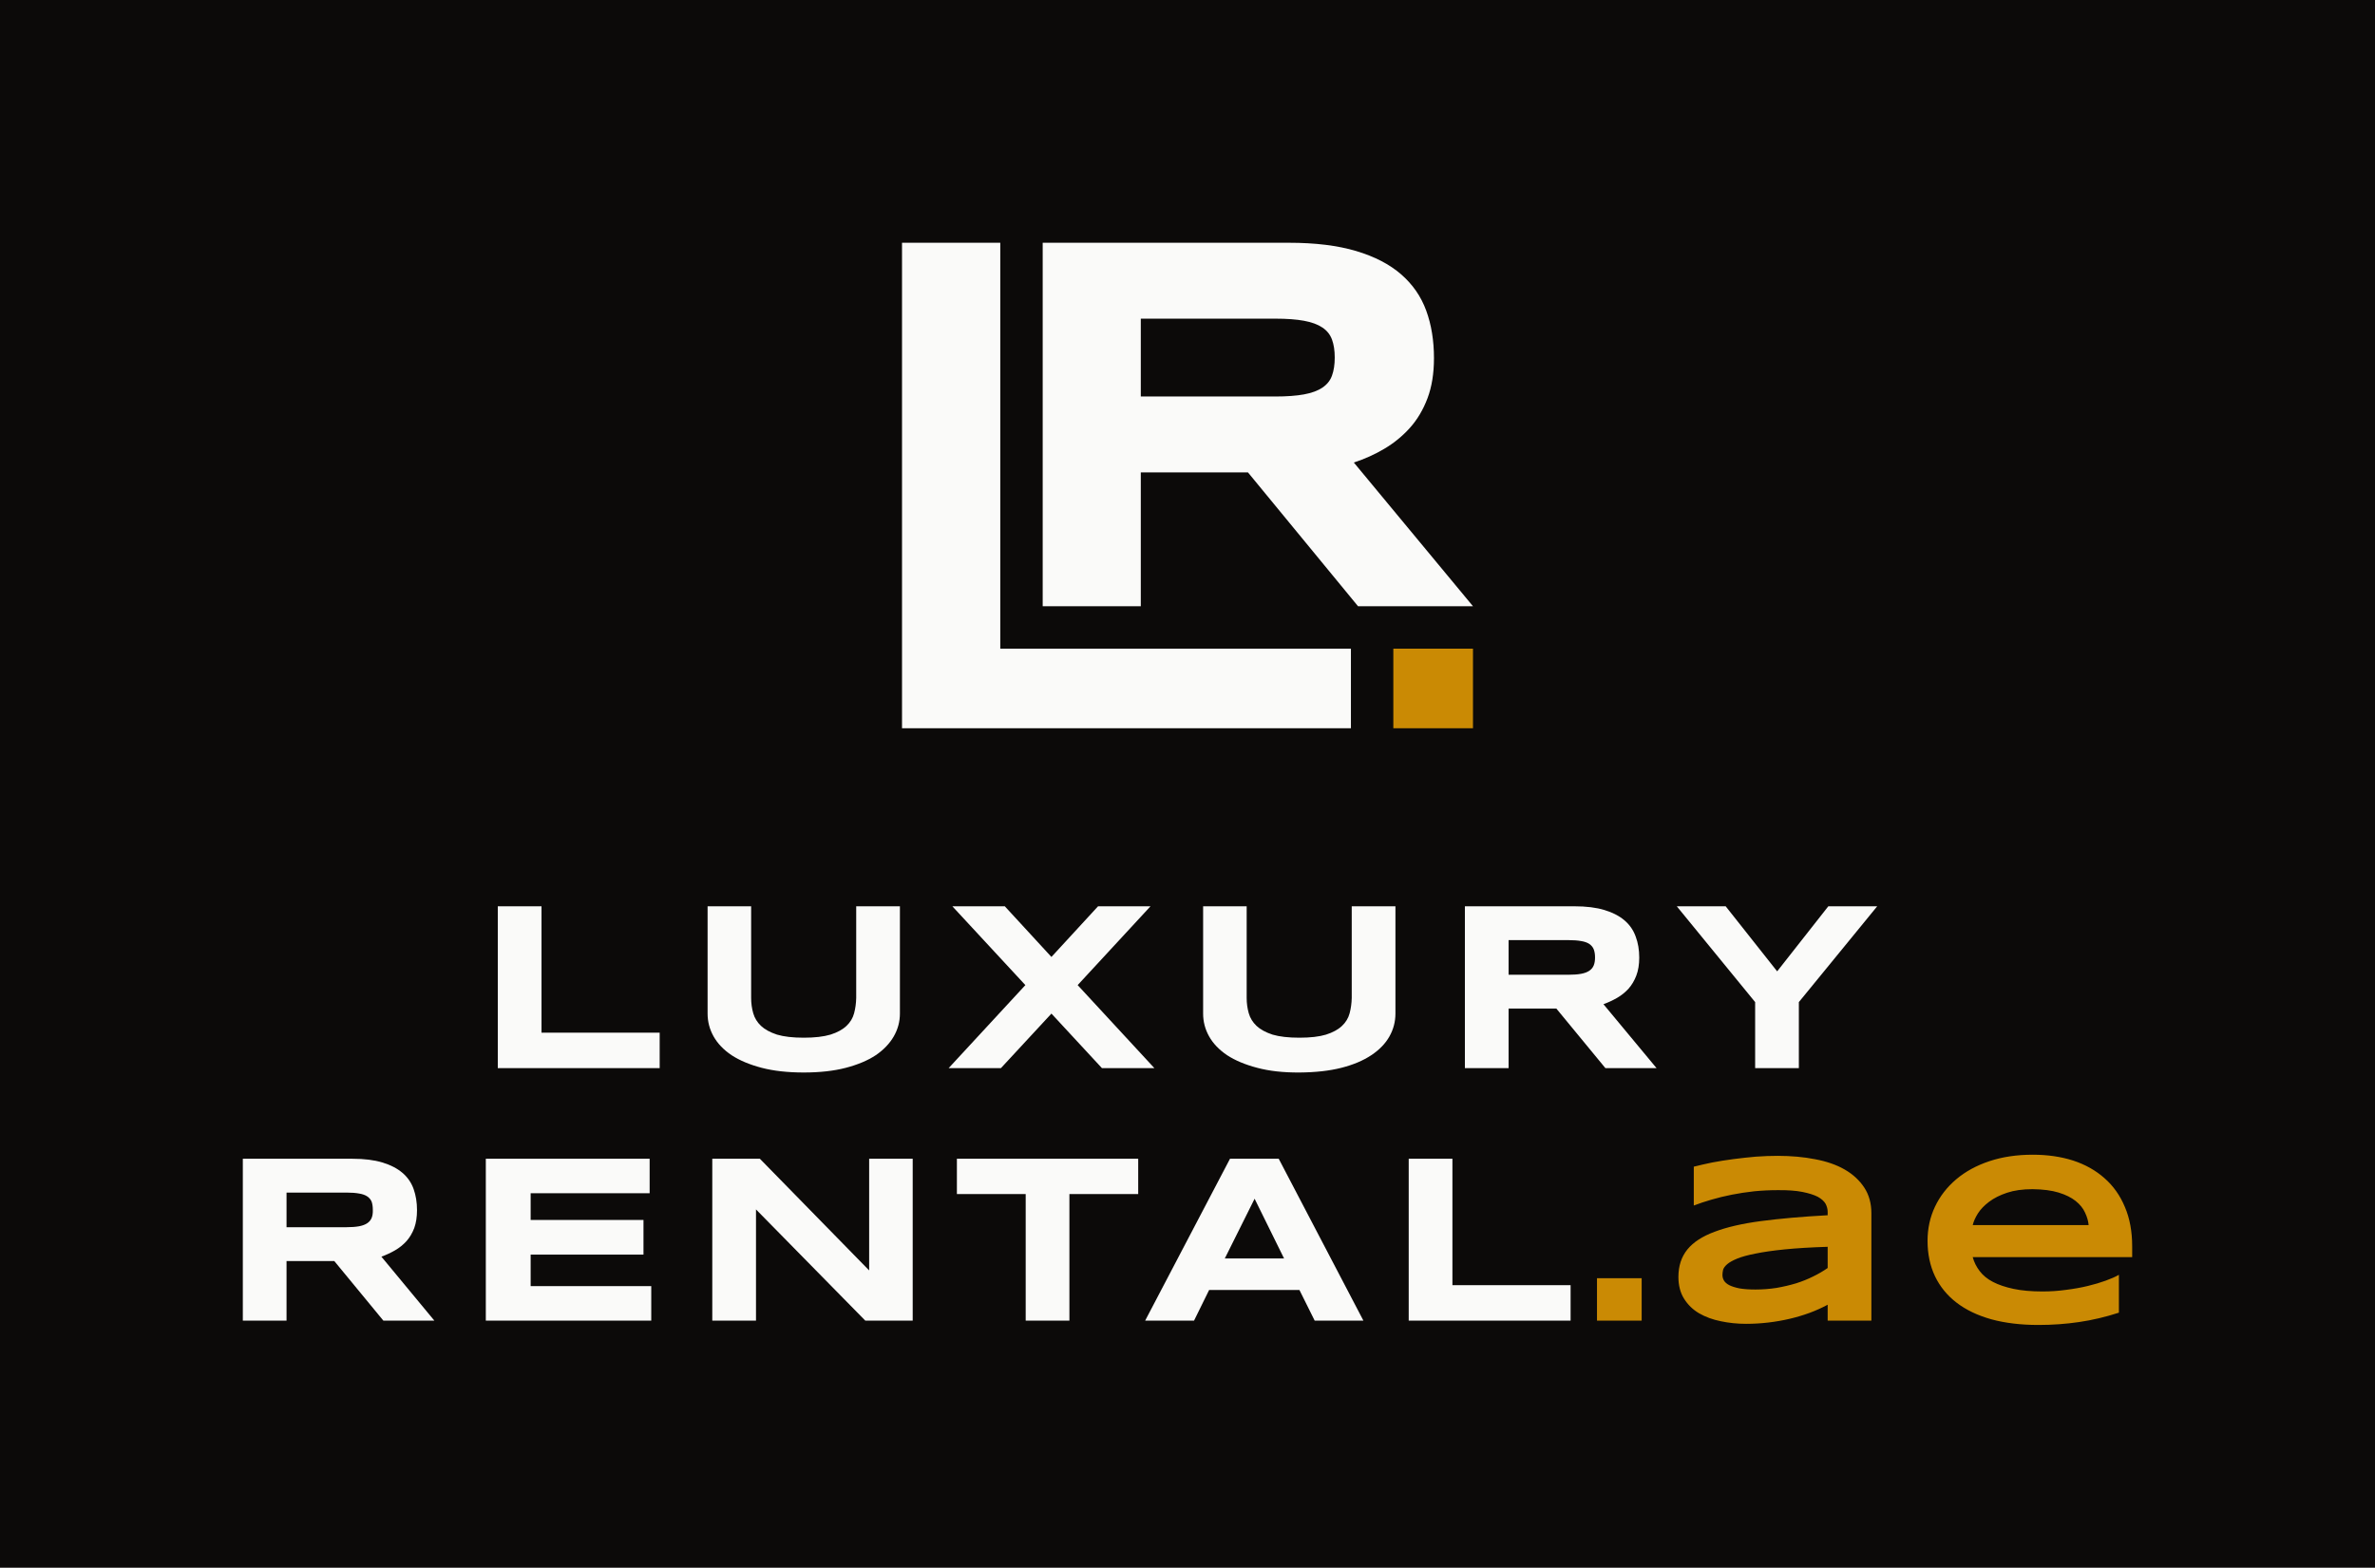
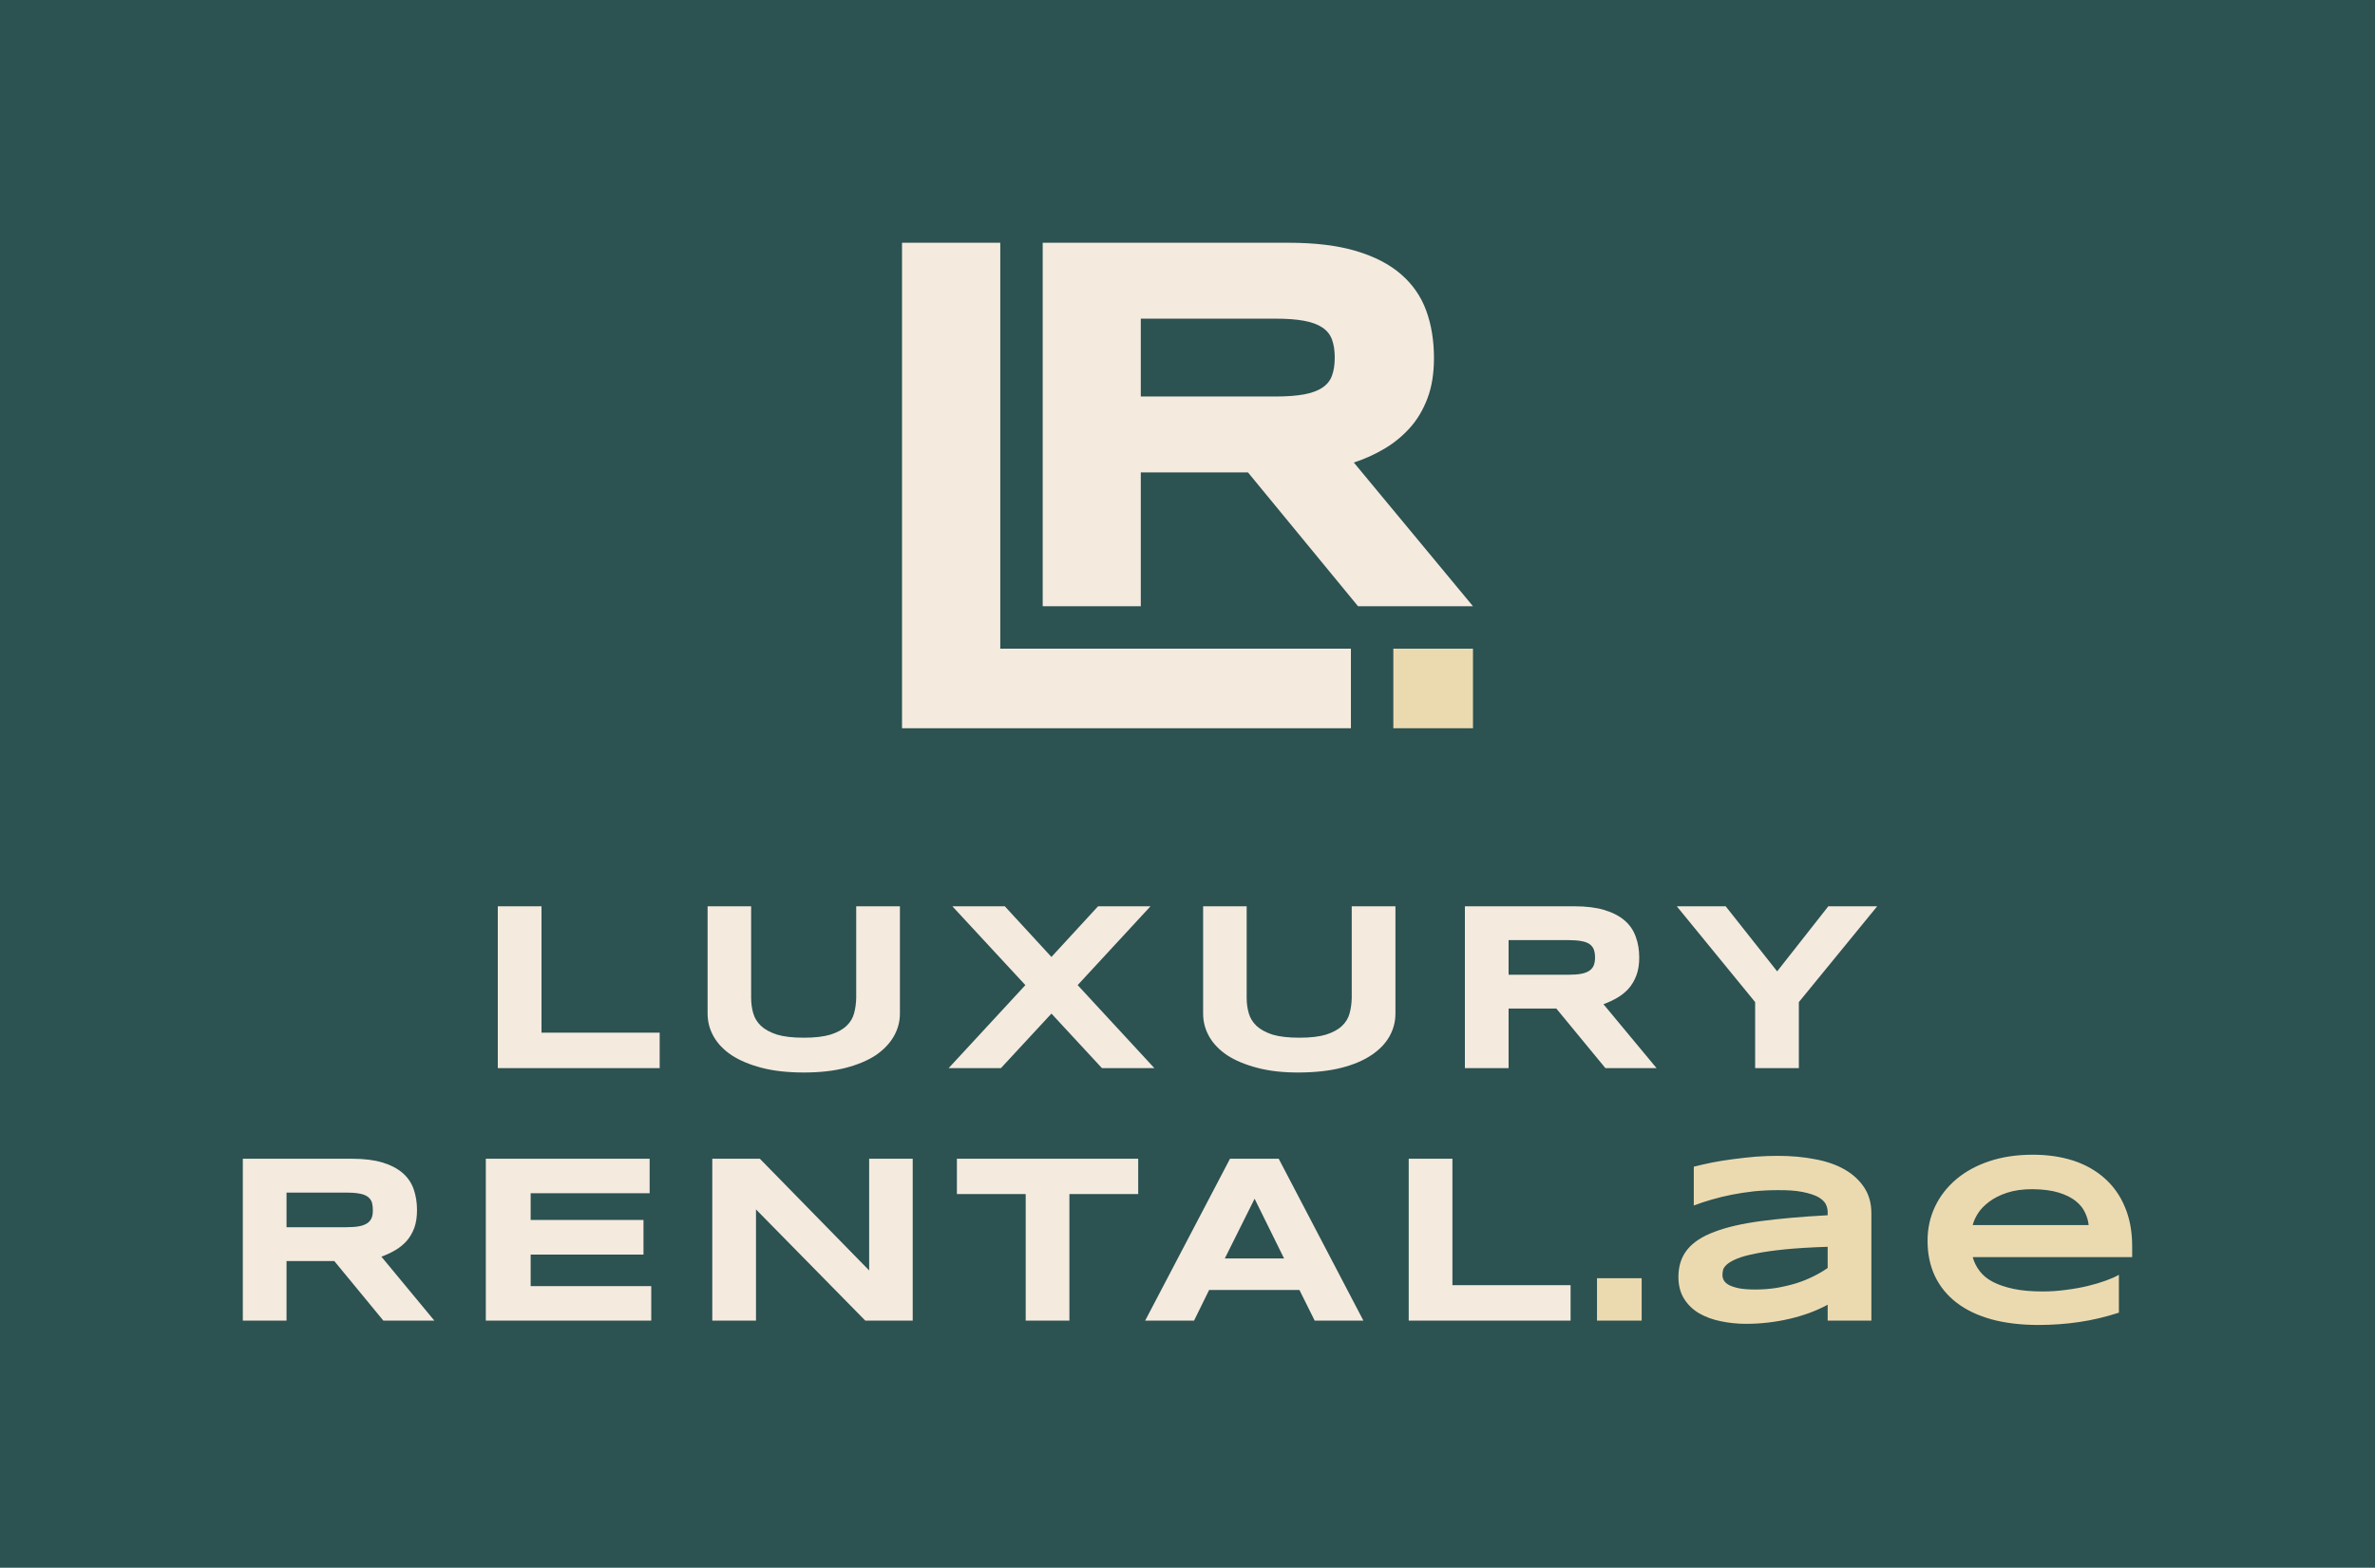
<svg xmlns="http://www.w3.org/2000/svg" role="img" viewBox="-150 -150 1467.1 968.7">
-   <path fill="#0C0A09" d="M-150-150h1467.1v968.7H-150z" />
-   <path fill="#FAFAF9" d="M407.2 300V0h60.7v300Zm0 0v-49.2h277.3V300Zm147.5-75.4h-60.6V0h152q24.5 0 41.6 5.1t27.8 14.4T731 41.9t4.8 29.4q0 14.2-4 24.8T721 114.3t-15.7 12.9-19 8.6l73.6 88.8h-71l-68-82.7h-66.2ZM674.5 70.9q0-6.5-1.7-11.1t-5.9-7.4q-4.3-2.9-11.4-4.2t-17.7-1.3h-83.1V95h83.1q10.6 0 17.7-1.3t11.4-4.2 5.9-7.4q1.7-4.6 1.7-11.2M157.5 510V410h27v78.1h73V510Zm248.4-33.7q0 7.5-3.8 14.1T391 502q-7.4 4.9-18.5 7.8t-26 2.9-26-2.9-18.6-7.8q-7.4-5-11.1-11.6t-3.7-14.1V410H314v56.6q0 5 1.3 9.5t4.8 7.8 9.9 5.4q6.4 1.9 16.5 1.9t16.5-1.9q6.3-2 9.9-5.4 3.5-3.3 4.7-7.8t1.3-9.5V410h27zm109.8-17.6 47.4 51.3h-32.4l-31.2-33.7-31.2 33.7H436l47.4-51.3-45.1-48.7h32.4l28.8 31.3 28.8-31.3h32.4ZM712 476.3q0 7.5-3.7 14.1T697.1 502t-18.5 7.8-25.9 2.9-26.1-2.9q-11.1-2.9-18.6-7.8-7.4-5-11.1-11.6t-3.7-14.1V410h26.9v56.6q0 5 1.3 9.5t4.8 7.8 9.9 5.4q6.4 1.9 16.6 1.9 10.1 0 16.4-1.9 6.3-2 9.9-5.4 3.5-3.3 4.7-7.8t1.3-9.5V410h27zm69.9 33.7h-27V410h67.7q10.9 0 18.5 2.3t12.4 6.4 6.9 10q2.2 5.8 2.2 13 0 6.4-1.8 11.1t-4.8 8.1q-3.1 3.4-7.1 5.7t-8.4 3.9l32.8 39.5h-31.6l-30.3-36.8h-29.5Zm53.4-68.4q0-2.9-.8-5-.8-2-2.7-3.3t-5-1.8q-3.2-.6-7.9-.6h-37v21.4h37q4.7 0 7.9-.6 3.1-.6 5-1.9t2.7-3.3.8-4.9m125.9 27.6V510h-27v-40.8L885.8 410H916l31.8 40.2 31.6-40.2h30.2ZM27 666H0V566h67.7q10.9 0 18.5 2.3t12.4 6.4 6.9 10 2.1 13q0 6.4-1.7 11.1-1.8 4.7-4.8 8.1-3.1 3.4-7.1 5.7t-8.4 3.9l32.7 39.5H86.8l-30.3-36.8H27Zm53.3-68.4q0-2.9-.7-5-.8-2-2.7-3.3t-5-1.8q-3.2-.6-7.9-.6H27v21.4h37q4.7 0 7.9-.6 3.1-.6 5-1.9t2.7-3.3.7-4.9m69.8 68.4V566h101.2v21.3h-73.5v16.5h69.7v21.4h-69.7v19.5h74.5V666Zm234.4 0L317 597.3V666h-27V566h29.4l67.5 69v-69h26.9v100Zm126.1-78.2V666h-27v-78.2h-42.5V566h112v21.8Zm142.1 59.3h-55.8l-9.3 18.9h-30.2l52.4-100h30.1l52.3 100h-30.1Zm-46.1-19.5h36.6L625 590.7ZM720.2 666V566h27v78.1h73V666Z" />
-   <path fill="#CA8A04" d="M710.7 300v-49.2h49.2V300Zm125.8 366v-26.2h27.6V666Zm142.5 0v-9.8q-5.2 2.8-11.1 5-6 2.2-12.4 3.7t-13.2 2.3-13.7.8q-8.1 0-15.6-1.6-7.5-1.5-13.4-4.9-5.8-3.4-9.3-9t-3.5-13.5q0-10.1 5.5-16.9t16.9-11q11.3-4.3 28.7-6.6t41.1-3.6v-2.1q0-2.5-1.3-5-1.4-2.4-4.8-4.3-3.5-1.8-9.5-3t-15.3-1.1q-7.3 0-14.5.7-7.2.8-13.8 2.1t-12.7 3.1q-5.9 1.7-10.8 3.6v-24q5.1-1.3 11.4-2.6 6.3-1.2 13.2-2.1t13.8-1.5q7-.5 13.4-.5 12.6 0 23.2 2.1 10.7 2 18.3 6.4t12 11.1 4.4 15.9V666Zm0-45.6q-15.6.5-26.5 1.6t-18.1 2.6q-7.2 1.4-11.3 3.1t-6.1 3.4q-2.1 1.8-2.6 3.5-.4 1.8-.4 3.2 0 1.8.9 3.4 1 1.7 3.3 2.9 2.4 1.2 6.3 2 4 .7 9.9.7 6.6 0 13-1 6.3-1.1 12-2.8 5.7-1.8 10.7-4.3 4.9-2.4 8.9-5.2Zm179.9 40.7q-12.3 4-24.6 5.8-12.2 1.8-25.1 1.8-16.3 0-29.1-3.5-12.8-3.6-21.5-10.3t-13.3-16.3q-4.6-9.7-4.6-21.9 0-11.4 4.6-21.1t13.1-16.9 20.5-11.2 26.8-4q13.6 0 24.9 3.6 11.3 3.7 19.4 10.9 8.2 7.2 12.6 17.8 4.5 10.5 4.5 24.3v6.7h-98.5q1.3 4.7 4.3 8.6 3 4 8.2 6.7t12.7 4.3 18 1.6q7.4 0 14.5-1 7.2-.9 13.4-2.4t11.1-3.3q5-1.8 8.1-3.6Zm-18.7-54.1q-.3-3.7-2.2-7.7-1.8-4-5.8-7.2t-10.5-5.2-16.2-2.1q-9.1 0-15.7 2.2t-11.1 5.6-6.9 7.2-3.2 7.2Z" />
+   <path fill="#2C5252" d="M-150-150h1467.1v968.7H-150z" />
+   <path fill="#F4EADE" d="M407.2 300V0h60.7v300Zm0 0v-49.2h277.3V300Zm147.5-75.4h-60.6V0h152q24.5 0 41.6 5.1t27.8 14.4T731 41.9t4.8 29.4q0 14.2-4 24.8T721 114.3t-15.7 12.9-19 8.6l73.6 88.8h-71l-68-82.7h-66.2ZM674.5 70.9q0-6.5-1.7-11.1t-5.9-7.4q-4.3-2.9-11.4-4.2t-17.7-1.3h-83.1V95h83.1q10.6 0 17.7-1.3t11.4-4.2 5.9-7.4q1.7-4.6 1.7-11.2M157.5 510V410h27v78.1h73V510Zm248.4-33.7q0 7.5-3.8 14.1T391 502q-7.4 4.9-18.5 7.8t-26 2.9-26-2.9-18.6-7.8q-7.4-5-11.1-11.6t-3.7-14.1V410H314v56.6q0 5 1.3 9.5t4.8 7.8 9.9 5.4q6.4 1.9 16.5 1.9t16.5-1.9q6.3-2 9.9-5.4 3.5-3.3 4.7-7.8t1.3-9.5V410h27zm109.8-17.6 47.4 51.3h-32.4l-31.2-33.7-31.2 33.7H436l47.4-51.3-45.1-48.7h32.4l28.8 31.3 28.8-31.3h32.4ZM712 476.3q0 7.5-3.7 14.1T697.1 502t-18.5 7.8-25.9 2.9-26.1-2.9q-11.1-2.9-18.6-7.8-7.4-5-11.1-11.6t-3.7-14.1V410h26.9v56.6q0 5 1.3 9.5t4.8 7.8 9.9 5.4q6.4 1.9 16.6 1.9 10.1 0 16.4-1.9 6.3-2 9.9-5.4 3.5-3.3 4.7-7.8t1.3-9.5V410h27zm69.9 33.7h-27V410h67.7q10.9 0 18.5 2.3t12.4 6.4 6.9 10q2.2 5.8 2.2 13 0 6.4-1.8 11.1t-4.8 8.1q-3.1 3.4-7.1 5.7t-8.4 3.9l32.8 39.5h-31.6l-30.3-36.8h-29.5Zm53.4-68.4q0-2.9-.8-5-.8-2-2.7-3.3t-5-1.8q-3.2-.6-7.9-.6h-37v21.4h37q4.7 0 7.9-.6 3.1-.6 5-1.9t2.7-3.3.8-4.9m125.9 27.6V510h-27v-40.8L885.8 410H916l31.8 40.2 31.6-40.2h30.2ZM27 666H0V566h67.7q10.9 0 18.5 2.3t12.4 6.4 6.9 10 2.1 13q0 6.4-1.7 11.1-1.8 4.7-4.8 8.1-3.1 3.4-7.1 5.7t-8.4 3.9l32.7 39.5H86.8l-30.3-36.8H27Zm53.3-68.4q0-2.9-.7-5-.8-2-2.7-3.3t-5-1.8q-3.2-.6-7.9-.6H27v21.4h37q4.7 0 7.9-.6 3.1-.6 5-1.9t2.7-3.3.7-4.9m69.8 68.4V566h101.2v21.3h-73.5v16.5h69.7v21.4h-69.7v19.5h74.5V666Zm234.4 0L317 597.3V666h-27V566h29.4l67.5 69v-69h26.9v100Zm126.1-78.2V666h-27v-78.2h-42.5V566h112v21.8Zm142.1 59.3h-55.8l-9.3 18.9h-30.2l52.4-100h30.1l52.3 100h-30.1Zm-46.1-19.5h36.6L625 590.7ZM720.2 666V566h27v78.1h73V666Z" />
+   <path fill="#EBDAB0" d="M710.7 300v-49.2h49.2V300Zm125.8 366v-26.2h27.6V666Zm142.5 0v-9.8q-5.2 2.8-11.1 5-6 2.2-12.4 3.7t-13.2 2.3-13.7.8q-8.1 0-15.6-1.6-7.5-1.5-13.4-4.9-5.8-3.4-9.3-9t-3.5-13.5q0-10.1 5.5-16.9t16.9-11q11.3-4.3 28.7-6.6t41.1-3.6v-2.1q0-2.5-1.3-5-1.4-2.4-4.8-4.3-3.5-1.8-9.5-3t-15.3-1.1q-7.3 0-14.5.7-7.2.8-13.8 2.1t-12.7 3.1q-5.9 1.7-10.8 3.6v-24q5.1-1.3 11.4-2.6 6.3-1.2 13.2-2.1t13.8-1.5q7-.5 13.4-.5 12.6 0 23.2 2.1 10.7 2 18.3 6.4t12 11.1 4.4 15.9V666Zm0-45.6q-15.6.5-26.5 1.6t-18.1 2.6q-7.2 1.4-11.3 3.1t-6.1 3.4q-2.1 1.8-2.6 3.5-.4 1.8-.4 3.2 0 1.8.9 3.4 1 1.7 3.3 2.9 2.4 1.2 6.3 2 4 .7 9.9.7 6.6 0 13-1 6.3-1.1 12-2.8 5.7-1.8 10.7-4.3 4.9-2.4 8.9-5.2Zm179.9 40.7q-12.3 4-24.6 5.8-12.2 1.8-25.1 1.8-16.3 0-29.1-3.5-12.8-3.6-21.5-10.3t-13.3-16.3q-4.6-9.7-4.6-21.9 0-11.4 4.6-21.1t13.1-16.9 20.5-11.2 26.8-4q13.6 0 24.9 3.6 11.3 3.7 19.4 10.9 8.2 7.2 12.6 17.8 4.5 10.5 4.5 24.3v6.7h-98.5q1.3 4.7 4.3 8.6 3 4 8.2 6.7t12.7 4.3 18 1.6q7.4 0 14.5-1 7.2-.9 13.4-2.4t11.1-3.3q5-1.8 8.1-3.6Zm-18.7-54.1q-.3-3.7-2.2-7.7-1.8-4-5.8-7.2t-10.5-5.2-16.2-2.1q-9.1 0-15.7 2.2t-11.1 5.6-6.9 7.2-3.2 7.2Z" />
</svg>
